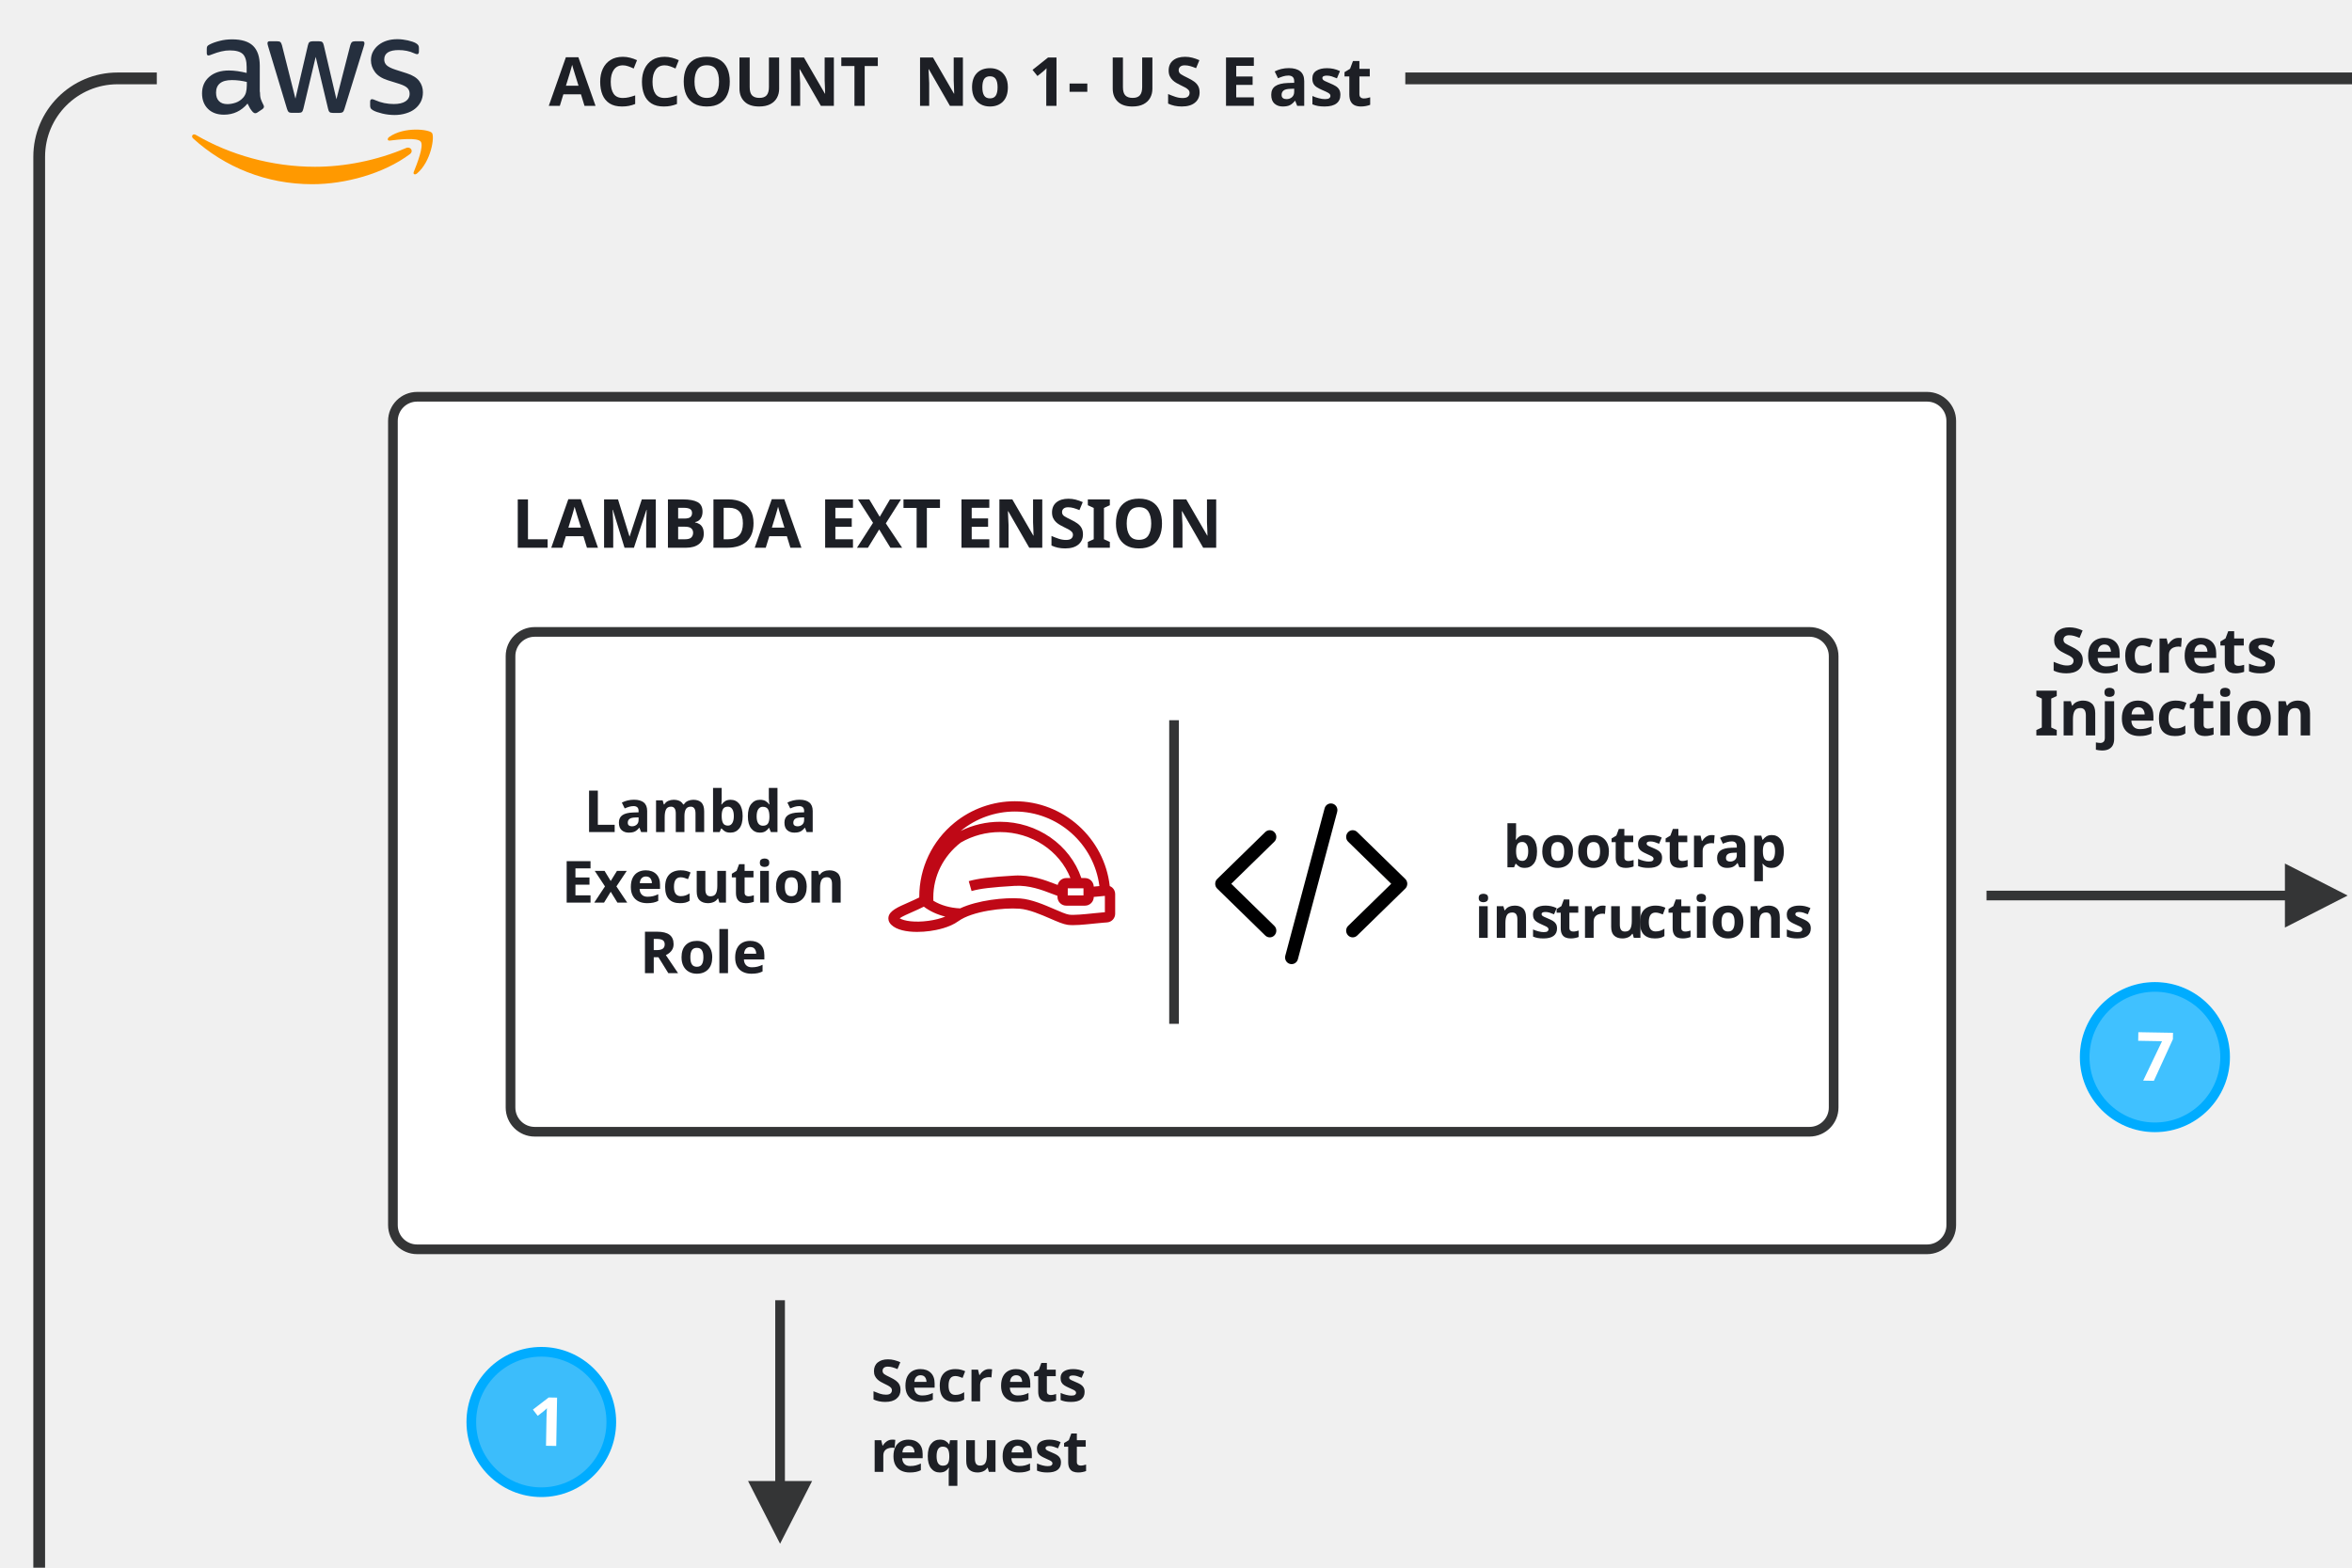
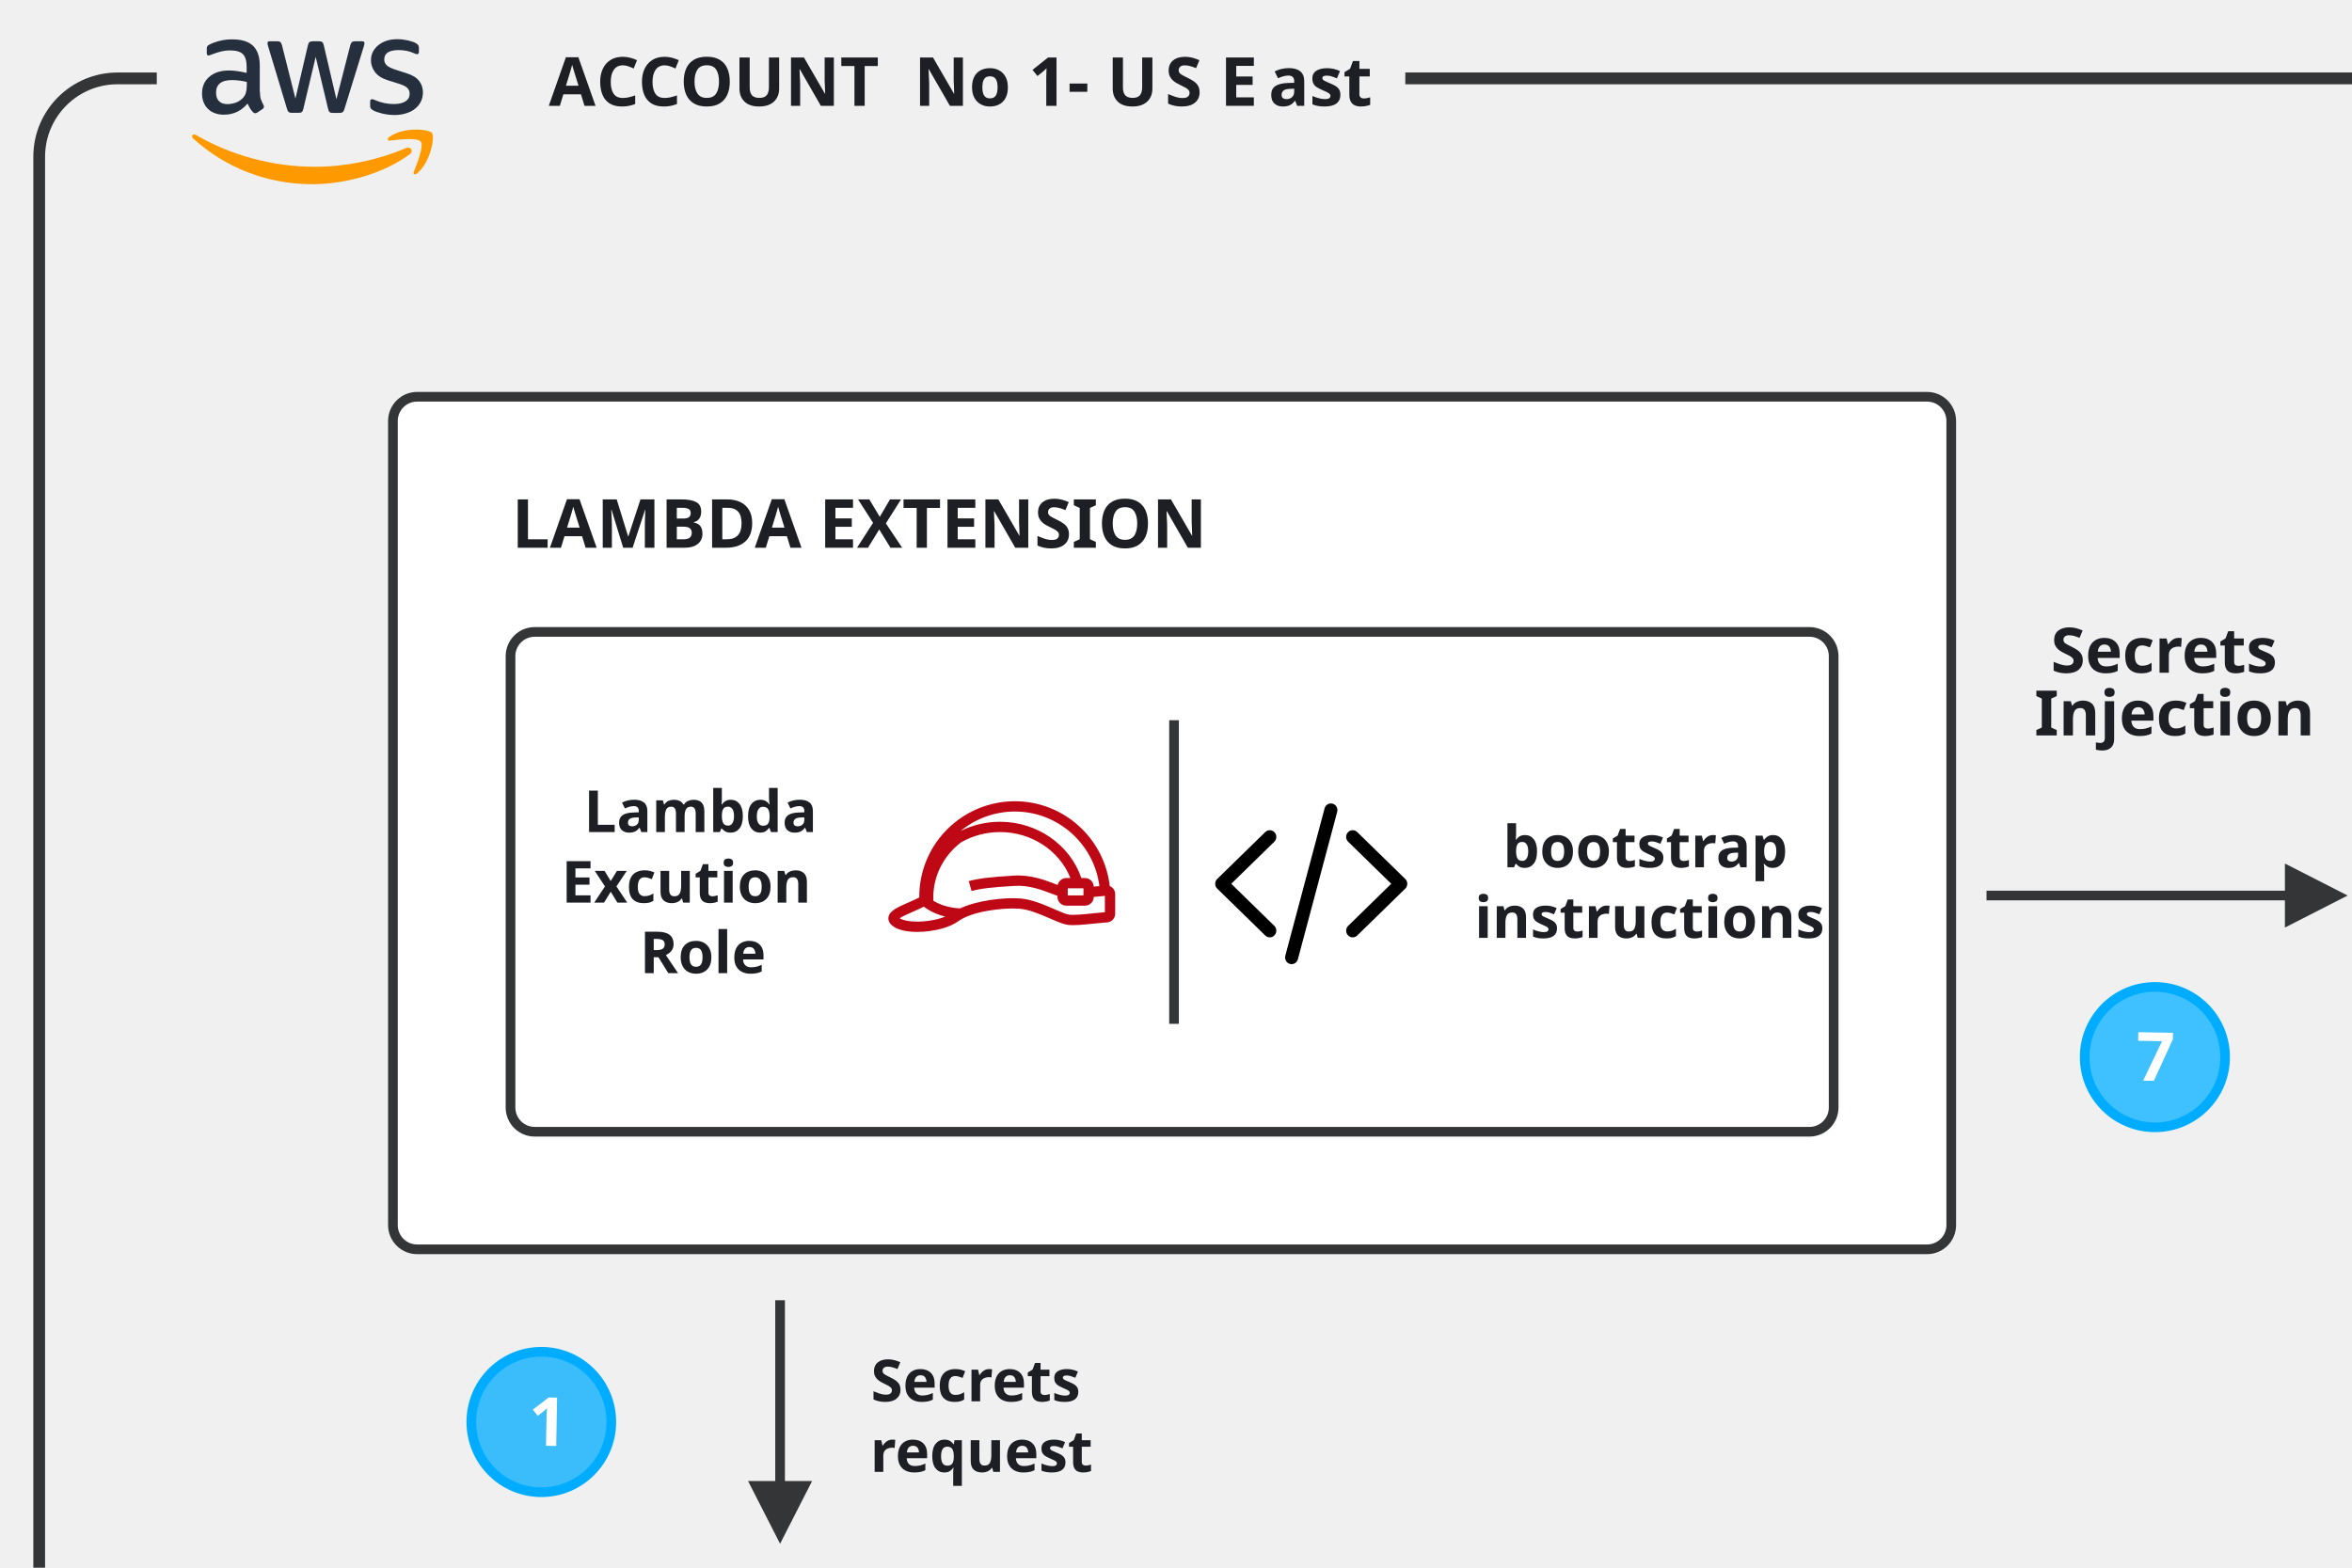
<svg xmlns="http://www.w3.org/2000/svg" width="100%" height="100%" viewBox="0 0 2500 1667" version="1.1" xml:space="preserve" style="fill-rule:evenodd;clip-rule:evenodd;">
  <g id="h1">
    <path id="Rectangle" d="M2074.03,447.515c0,-14.188 -11.518,-25.707 -25.706,-25.707l-1604.97,-0c-14.188,-0 -25.707,11.519 -25.707,25.707l0,854.97c0,14.188 11.519,25.707 25.707,25.707l1604.97,0c14.188,0 25.706,-11.519 25.706,-25.707l0,-854.97Z" style="fill:#fff;stroke:#343536;stroke-width:10.28px;" />
    <path id="Path-3" d="M41.667,1666.67l-0,-1500c-0,-46.024 37.309,-83.334 83.333,-83.334l41.667,0" style="fill:none;stroke:#343536;stroke-width:12.5px;" />
    <path id="Rectangle1" d="M1949.03,697.515c0,-14.188 -11.518,-25.707 -25.706,-25.707l-1354.97,-0c-14.188,-0 -25.707,11.519 -25.707,25.707l0,479.97c0,14.188 11.519,25.707 25.707,25.707l1354.97,0c14.188,0 25.706,-11.519 25.706,-25.707l0,-479.97Z" style="fill:none;stroke:#343536;stroke-width:10.28px;" />
    <g id="Icon-Resource-Security-Identity-and-Compliance-Res_AWS-Identity-Access-Management_Role_48">
      <path id="AWS-Identity-and-Access-Management_Role_Resource-Icon_light-bg" d="M1174.41,969.844c-0.854,0.06 -1.712,0.126 -2.527,0.208c-2.855,0.235 -5.841,0.519 -8.859,0.837l-0.919,0.098c-9.652,0.995 -20.579,2.116 -25.78,1.405c-3.248,-0.464 -9.231,-3.062 -15.575,-5.813c-10.751,-4.659 -24.139,-10.467 -36.241,-11.397c-16.658,-1.279 -45.44,1.86 -64.001,10.56c-10.73,-0.481 -20.683,-3.368 -28.416,-8.137c-0.032,-1.488 -0.065,-2.975 -0.065,-3.549c-0,-22.619 10.598,-43.832 29.094,-58.242c12.561,-7.345 27.037,-11.222 41.89,-11.222c33.474,-0 63.181,19.78 74.769,48.901l-4.446,0c-4.452,0 -8.181,3.15 -9.095,7.328c-0.754,-0.284 -1.443,-0.541 -2.253,-0.853c-11.096,-4.282 -26.321,-10.139 -43.919,-9.094c-25.731,1.509 -38.391,3.062 -48.361,5.906l3.003,10.522c9.122,-2.609 21.153,-4.047 45.997,-5.513c15.225,-0.864 29.187,4.474 39.343,8.384c2.16,0.837 4.112,1.564 5.966,2.226l0,1.121c0,5.135 4.184,9.319 9.319,9.319l19.944,-0c5.125,-0 9.303,-4.168 9.319,-9.286l1.936,-0.175c3.243,-0.29 6.223,-0.58 8.723,-0.826l1.154,-0.115l-0,17.407Zm-187.491,9.122c-14.492,1.985 -25.933,0.213 -30.669,-2.713c2.871,-2.029 9.352,-4.867 13.913,-6.857c3.948,-1.723 7.946,-3.544 11.812,-5.491c6.311,4.807 14.126,8.411 22.778,10.56c-5.004,2.013 -11.2,3.599 -17.834,4.501Zm148.034,-27.065l16.707,0l-0,-7.47l-16.707,-0l-0,7.47Zm-56.23,-89.141c45.762,0 84.197,34.426 89.857,79.254c-1.575,0.153 -3.238,0.311 -4.993,0.47l-1.012,0.087c-0.131,-5.02 -4.238,-9.078 -9.297,-9.078l-3.888,0c-12.037,-35.421 -46.9,-59.839 -86.379,-59.839c-14.623,0 -28.93,3.347 -41.787,9.707c0.093,-0.076 0.17,-0.158 0.252,-0.229c16.084,-13.136 36.411,-20.372 57.247,-20.372Zm103.583,80.905c-0.792,-0.716 -1.728,-1.236 -2.723,-1.63c-5.72,-50.919 -49.104,-90.212 -100.86,-90.212c-23.346,-0 -46.134,8.11 -64.159,22.832c-23.806,19.381 -37.456,48.098 -37.456,78.783c0,0.224 0.016,0.448 0.016,0.672c-3.647,1.832 -7.503,3.582 -11.336,5.261c-11.682,5.108 -20.12,8.794 -21.378,15.455c-0.317,1.69 -0.371,4.998 2.844,8.214c5.671,5.671 16.554,7.706 27.612,7.706c4.605,-0 9.231,-0.35 13.53,-0.941c7.322,-0.995 20.994,-3.681 30.275,-10.473c14.645,-10.615 47.758,-14.585 65.001,-13.245c10.276,0.793 22.723,6.191 32.731,10.527c7.634,3.32 13.671,5.934 18.407,6.607c6.514,0.891 17.15,-0.203 28.411,-1.357l0.946,-0.093c2.942,-0.317 5.84,-0.59 8.706,-0.825c1.176,-0.115 2.341,-0.197 3.894,-0.307c4.812,-0.339 8.58,-4.375 8.58,-9.187l0,-20.94c0,-2.614 -1.105,-5.108 -3.041,-6.847Z" style="fill:#bf0816;" />
    </g>
    <path id="Line" d="M1247.92,770.833l-0,312.5" style="fill:none;stroke:#343536;stroke-width:10.28px;stroke-linecap:square;" />
    <g id="Lambda-Execution-Rol">
-       <text x="620.591px" y="884.587px" style="font-family:'Gilmer-Bold', 'Gilmer';font-weight:700;font-size:61.696px;fill:#1d1f25;">L<tspan x="655.246px " y="884.587px ">a</tspan>mbda</text>
-       <text x="596.776px" y="959.587px" style="font-family:'Gilmer-Bold', 'Gilmer';font-weight:700;font-size:61.696px;fill:#1d1f25;">Ex<tspan x="667.752px " y="959.587px ">e</tspan>cutio<tspan x="857.665px " y="959.587px ">n</tspan>
-       </text>
-       <text x="680.004px" y="1034.59px" style="font-family:'Gilmer-Bold', 'Gilmer';font-weight:700;font-size:61.696px;fill:#1d1f25;">R<tspan x="721.63px " y="1034.59px ">o</tspan>le</text>
+       <text x="620.591px" y="884.587px" style="font-family:'Gilmer-Bold', 'Gilmer';font-weight:700;font-size:61.696px;fill:#1d1f25;">Lambda</text>
+       <text x="596.776px" y="959.587px" style="font-family:'Gilmer-Bold', 'Gilmer';font-weight:700;font-size:61.696px;fill:#1d1f25;">Excution</text>
+       <text x="680.004px" y="1034.59px" style="font-family:'Gilmer-Bold', 'Gilmer';font-weight:700;font-size:61.696px;fill:#1d1f25;">Role</text>
    </g>
    <g id="LAMBDA-EXTENSION">
-       <text x="543.857px" y="582.326px" style="font-family:'Gilmer-Heavy', 'Gilmer';font-weight:800;font-size:71.978px;fill:#1d1f25;">L<tspan x="585.94px " y="582.326px ">A</tspan>MBD<tspan x="802.207px " y="582.326px ">A</tspan> EXT<tspan x="1015.5px " y="582.326px ">E</tspan>NSIO<tspan x="1240.67px " y="582.326px ">N</tspan>
-       </text>
+       <text x="543.857px" y="582.326px" style="font-family:'Gilmer-Heavy', 'Gilmer';font-weight:800;font-size:71.978px;fill:#1d1f25;">LAMBDA EXTENSION</text>
    </g>
-     <g id="bootstrap-instructio">
-       <text x="1597.49px" y="922.087px" style="font-family:'Gilmer-Bold', 'Gilmer';font-weight:700;font-size:61.696px;fill:#1d1f25;">boo<tspan x="1711.57px 1736.78px 1768.17px 1793.57px 1815.58px " y="922.087px 922.087px 922.087px 922.087px 922.087px ">tstra</tspan>p</text>
-       <text x="1567.32px" y="997.087px" style="font-family:'Gilmer-Bold', 'Gilmer';font-weight:700;font-size:61.696px;fill:#1d1f25;">ins<tspan x="1653.14px " y="997.087px ">t</tspan>ru<tspan x="1740.39px " y="997.087px ">c</tspan>tions</text>
+     <g id="bootstrap-instructions">
+       <text x="1597.49px" y="922.087px" style="font-family:'Gilmer-Bold', 'Gilmer';font-weight:700;font-size:61.696px;fill:#1d1f25;">bootstrap</text>
+       <text x="1567.32px" y="997.087px" style="font-family:'Gilmer-Bold', 'Gilmer';font-weight:700;font-size:61.696px;fill:#1d1f25;">instructions</text>
    </g>
    <g id="Code">
      <g id="Union_153">
        <path id="Path" d="M1416.49,854.427c-3.712,-1.044 -7.517,1.14 -8.538,4.937l-41.762,156.641c-1.02,3.798 1.114,7.69 4.826,8.734c3.712,1.045 7.517,-1.139 8.538,-4.936l41.761,-156.642c1.021,-3.797 -1.113,-7.689 -4.825,-8.734Z" style="fill:#000001;fill-rule:nonzero;" />
        <path id="Path1" d="M1432.82,884.806c2.599,-2.848 7.053,-2.943 9.837,-0.19l51.042,49.841c1.392,1.329 2.134,3.228 2.134,5.126c0,1.899 -0.742,3.798 -2.134,5.127l-51.042,49.84c-2.784,2.753 -7.238,2.658 -9.837,-0.19c-2.691,-2.848 -2.598,-7.404 0.186,-10.063l45.752,-44.714l-45.752,-44.714c-2.784,-2.658 -2.877,-7.215 -0.186,-10.063Z" style="fill:#000001;fill-rule:nonzero;" />
        <path id="Path2" d="M1354.49,894.869c2.784,-2.658 2.877,-7.215 0.186,-10.063c-2.599,-2.848 -7.053,-2.943 -9.837,-0.19l-51.042,49.841c-1.392,1.329 -2.134,3.228 -2.134,5.126c-0,1.899 0.742,3.798 2.134,5.127l51.042,49.84c2.784,2.753 7.238,2.658 9.837,-0.19c2.691,-2.848 2.598,-7.404 -0.186,-10.063l-45.752,-44.714l45.752,-44.714Z" style="fill:#000001;fill-rule:nonzero;" />
      </g>
    </g>
    <g id="Secrets-request">
-       <text x="925.631px" y="1489.83px" style="font-family:'Gilmer-Bold', 'Gilmer';font-weight:700;font-size:61.696px;fill:#1d1f25;">Secr<tspan x="1061.29px 1097.05px 1122.27px " y="1489.83px 1489.83px 1489.83px ">ets</tspan>
-       </text>
-       <text x="924.891px" y="1564.83px" style="font-family:'Gilmer-Bold', 'Gilmer';font-weight:700;font-size:61.696px;fill:#1d1f25;">r<tspan x="946.898px " y="1564.83px ">e</tspan>ques<tspan x="1129.61px " y="1564.83px ">t</tspan>
-       </text>
+       <text x="925.631px" y="1489.83px" style="font-family:'Gilmer-Bold', 'Gilmer';font-weight:700;font-size:61.696px;fill:#1d1f25;">Secrets</text>
+       <text x="924.891px" y="1564.83px" style="font-family:'Gilmer-Bold', 'Gilmer';font-weight:700;font-size:61.696px;fill:#1d1f25;">request</text>
    </g>
    <g id="Account-Label">
      <g id="ACCOUNT-No-1---US-Ea">
        <text x="583.333px" y="112.5px" style="font-family:'Gilmer-Heavy', 'Gilmer';font-weight:800;font-size:71.978px;fill:#1d1f25;">A<tspan x="633.765px 689.02px 744.274px " y="112.5px 112.5px 112.5px ">CCO</tspan>UNT <tspan x="971.458px " y="112.5px ">N</tspan>o 1 <tspan x="1134.72px " y="112.5px ">-</tspan> U<tspan x="1238.3px " y="112.5px ">S</tspan> E<tspan x="1348.21px 1394.61px 1431.58px " y="112.5px 112.5px 112.5px ">ast</tspan>
        </text>
      </g>
      <g id="Group_3">
        <path id="Vector_10" d="M276.305,97.662c-0,3.172 0.339,5.737 0.929,7.631c0.689,1.883 1.543,3.943 2.735,6.167c0.415,0.683 0.59,1.377 0.59,1.971c0,0.859 -0.514,1.718 -1.618,2.577l-5.36,3.601c-0.766,0.517 -1.531,0.771 -2.22,0.771c-0.843,-0 -1.696,-0.43 -2.549,-1.201c-1.192,-1.288 -2.209,-2.653 -3.063,-4.03c-0.853,-1.453 -1.706,-3.083 -2.636,-5.054c-6.639,7.884 -14.985,11.826 -25.037,11.826c-7.142,0 -12.852,-2.059 -17.02,-6.177c-4.167,-4.108 -6.3,-9.603 -6.3,-16.463c0,-7.279 2.56,-13.203 7.744,-17.663c5.196,-4.449 12.087,-6.684 20.859,-6.684c2.899,-0 5.874,0.253 9.024,0.682c3.15,0.43 6.388,1.124 9.79,1.894l-0,-6.265c-0,-6.508 -1.368,-11.056 -4.004,-13.721c-2.723,-2.654 -7.317,-3.942 -13.869,-3.942c-2.986,-0 -6.049,0.341 -9.199,1.123c-3.15,0.771 -6.213,1.707 -9.188,2.907c-1.367,0.606 -2.385,0.947 -2.986,1.112c-0.591,0.176 -1.017,0.264 -1.356,0.264c-1.193,0 -1.794,-0.859 -1.794,-2.664l-0,-4.196c-0,-1.377 0.175,-2.401 0.601,-3.006c0.427,-0.595 1.193,-1.201 2.385,-1.795c2.975,-1.542 6.552,-2.83 10.719,-3.854c4.178,-1.124 8.597,-1.63 13.279,-1.63c10.129,-0 17.545,2.312 22.303,6.937c4.681,4.636 7.066,11.662 7.066,21.099l-0,27.783l0.175,0Zm-34.565,13.027c2.811,0 5.71,-0.517 8.773,-1.541c3.062,-1.035 5.786,-2.919 8.083,-5.484c1.367,-1.63 2.384,-3.436 2.898,-5.495c0.504,-2.059 0.854,-4.537 0.854,-7.455l-0,-3.601c-2.472,-0.606 -5.108,-1.112 -7.832,-1.465c-2.735,-0.341 -5.371,-0.506 -8.007,-0.506c-5.698,-0 -9.877,1.112 -12.688,3.424c-2.8,2.313 -4.167,5.572 -4.167,9.867c-0,4.03 1.017,7.026 3.15,9.085c2.045,2.147 5.02,3.171 8.936,3.171Zm68.363,9.261c-1.542,0 -2.559,-0.253 -3.238,-0.859c-0.678,-0.517 -1.279,-1.717 -1.793,-3.347l-20.006,-66.27c-0.503,-1.718 -0.766,-2.83 -0.766,-3.436c0,-1.365 0.689,-2.147 2.046,-2.147l8.345,0c1.619,0 2.724,0.264 3.315,0.859c0.689,0.518 1.192,1.718 1.706,3.348l14.307,56.766l13.279,-56.766c0.426,-1.718 0.929,-2.83 1.619,-3.348c0.678,-0.507 1.87,-0.859 3.401,-0.859l6.804,0c1.619,0 2.723,0.264 3.412,0.859c0.679,0.518 1.269,1.718 1.619,3.348l13.443,57.449l14.734,-57.449c0.503,-1.718 1.104,-2.83 1.695,-3.348c0.689,-0.507 1.794,-0.859 3.325,-0.859l7.919,0c1.357,0 2.122,0.694 2.122,2.147c0,0.43 -0.087,0.859 -0.164,1.377c-0.087,0.506 -0.262,1.2 -0.601,2.136l-20.509,66.281c-0.514,1.718 -1.116,2.83 -1.794,3.347c-0.678,0.518 -1.783,0.859 -3.238,0.859l-7.317,0c-1.619,0 -2.724,-0.264 -3.402,-0.859c-0.689,-0.605 -1.28,-1.717 -1.619,-3.435l-13.191,-55.302l-13.115,55.225c-0.426,1.707 -0.94,2.83 -1.619,3.424c-0.678,0.606 -1.87,0.859 -3.401,0.859l-7.318,0Zm109.381,2.313c-4.419,-0 -8.849,-0.507 -13.104,-1.542c-4.255,-1.024 -7.58,-2.147 -9.79,-3.425c-1.367,-0.77 -2.297,-1.629 -2.647,-2.4c-0.339,-0.771 -0.503,-1.63 -0.503,-2.401l0,-4.383c0,-1.794 0.678,-2.653 1.958,-2.653c0.503,-0 1.017,0.088 1.531,0.253c0.514,0.176 1.28,0.517 2.122,0.859c2.899,1.288 6.049,2.323 9.363,3.006c3.413,0.683 6.727,1.024 10.14,1.024c5.36,0 9.527,-0.936 12.426,-2.83c2.887,-1.883 4.429,-4.625 4.429,-8.138c0,-2.4 -0.765,-4.371 -2.307,-6.001c-1.532,-1.63 -4.419,-3.095 -8.598,-4.46l-12.338,-3.865c-6.213,-1.971 -10.807,-4.889 -13.618,-8.744c-2.811,-3.777 -4.255,-7.972 -4.255,-12.432c0,-3.601 0.766,-6.772 2.297,-9.514c1.532,-2.742 3.577,-5.143 6.126,-7.037c2.559,-1.971 5.447,-3.425 8.848,-4.46c3.413,-1.024 6.99,-1.453 10.731,-1.453c1.87,-0 3.828,0.088 5.698,0.341c1.958,0.264 3.752,0.606 5.535,0.947c1.706,0.43 3.325,0.859 4.857,1.366c1.531,0.517 2.723,1.035 3.576,1.552c1.193,0.683 2.046,1.366 2.549,2.137c0.514,0.682 0.766,1.629 0.766,2.83l-0,4.03c-0,1.806 -0.679,2.742 -1.958,2.742c-0.679,-0 -1.783,-0.341 -3.227,-1.024c-4.857,-2.236 -10.304,-3.348 -16.352,-3.348c-4.846,0 -8.674,0.771 -11.321,2.401c-2.636,1.63 -4.004,4.118 -4.004,7.631c0,2.401 0.853,4.46 2.56,6.09c1.706,1.629 4.856,3.259 9.363,4.713l12.086,3.865c6.137,1.971 10.556,4.713 13.192,8.226c2.647,3.513 3.915,7.543 3.915,12.003c0,3.689 -0.765,7.036 -2.209,9.943c-1.531,2.919 -3.577,5.495 -6.213,7.555c-2.636,2.136 -5.786,3.689 -9.45,4.801c-3.829,1.2 -7.832,1.795 -12.174,1.795Z" style="fill:#252f3e;fill-rule:nonzero;" />
        <g id="Group_4">
          <path id="Vector_11" d="M435.574,163.932c-28.013,20.845 -68.702,31.901 -103.693,31.901c-49.025,0 -93.214,-18.268 -126.575,-48.617c-2.647,-2.401 -0.263,-5.66 2.887,-3.777c36.096,21.098 80.614,33.872 126.674,33.872c31.064,0 65.202,-6.519 96.616,-19.887c4.681,-2.148 8.684,3.083 4.091,6.508Z" style="fill:#f90;" />
          <path id="Vector_12" d="M447.233,150.563c-3.576,-4.636 -23.669,-2.235 -32.77,-1.112c-2.734,0.342 -3.15,-2.059 -0.689,-3.865c16.002,-11.32 42.308,-8.061 45.371,-4.284c3.074,3.855 -0.842,30.349 -15.827,43.046c-2.297,1.971 -4.518,0.936 -3.49,-1.63c3.402,-8.49 10.982,-27.618 7.405,-32.155Z" style="fill:#f90;" />
        </g>
      </g>
    </g>
    <g id="Group-4">
      <ellipse id="Oval" cx="575.372" cy="1511.78" rx="74.398" ry="74.647" style="fill:#00acff;fill-opacity:0.75;stroke:#00acff;stroke-width:10.28px;" />
      <g id="_1">
        <g transform="matrix(0.999848,0.0174524,-0.0174524,0.999848,26.9051,-9.56565)">
          <text x="561.51px" y="1536.73px" style="font-family:'Gilmer-Heavy', 'Gilmer';font-weight:800;font-size:71.978px;fill:#fff;">1</text>
        </g>
      </g>
    </g>
    <path id="Line-2" d="M834.308,1382.36l-0.004,192.174l28.903,0.004l-34.04,66.667l-34.04,-66.667l28.898,-0.004l0,-192.174l10.283,-0Z" style="fill:#343536;fill-rule:nonzero;" />
    <path id="Line-21" d="M2428.7,918.043l66.666,34.04l-66.666,34.04l-0.004,-28.902l-317.175,0.004l0,-10.283l317.175,-0l0.004,-28.899Z" style="fill:#343536;fill-rule:nonzero;" />
    <path id="Path-7" d="M1500,83.333l1000,0" style="fill:none;stroke:#343536;stroke-width:12.55px;stroke-linecap:square;" />
    <g transform="matrix(4.16667,0,0,4.16667,30.8836,126.2)">
      <text x="515.744px" y="141.36px" style="font-family:'Gilmer-Bold', 'Gilmer';font-weight:700;font-size:16px;fill:#1d1f25;">Secrets</text>
      <text x="511.552px" y="157.36px" style="font-family:'Gilmer-Bold', 'Gilmer';font-weight:700;font-size:16px;fill:#1d1f25;">Injection</text>
    </g>
    <g id="Group-41">
      <circle id="Oval1" cx="2290.5" cy="1123.86" r="79.784" style="fill:#fff;" />
      <circle id="Oval2" cx="2290.5" cy="1123.86" r="74.643" style="fill:#00acff;fill-opacity:0.75;stroke:#00acff;stroke-width:10.28px;" />
      <g id="_7">
        <g transform="matrix(0.999848,0.0174524,-0.0174524,0.999848,20.3935,-39.443)">
          <text x="2270.06px" y="1148.71px" style="font-family:'Gilmer-Heavy', 'Gilmer';font-weight:800;font-size:71.978px;fill:#fff;">7</text>
        </g>
      </g>
    </g>
  </g>
</svg>
